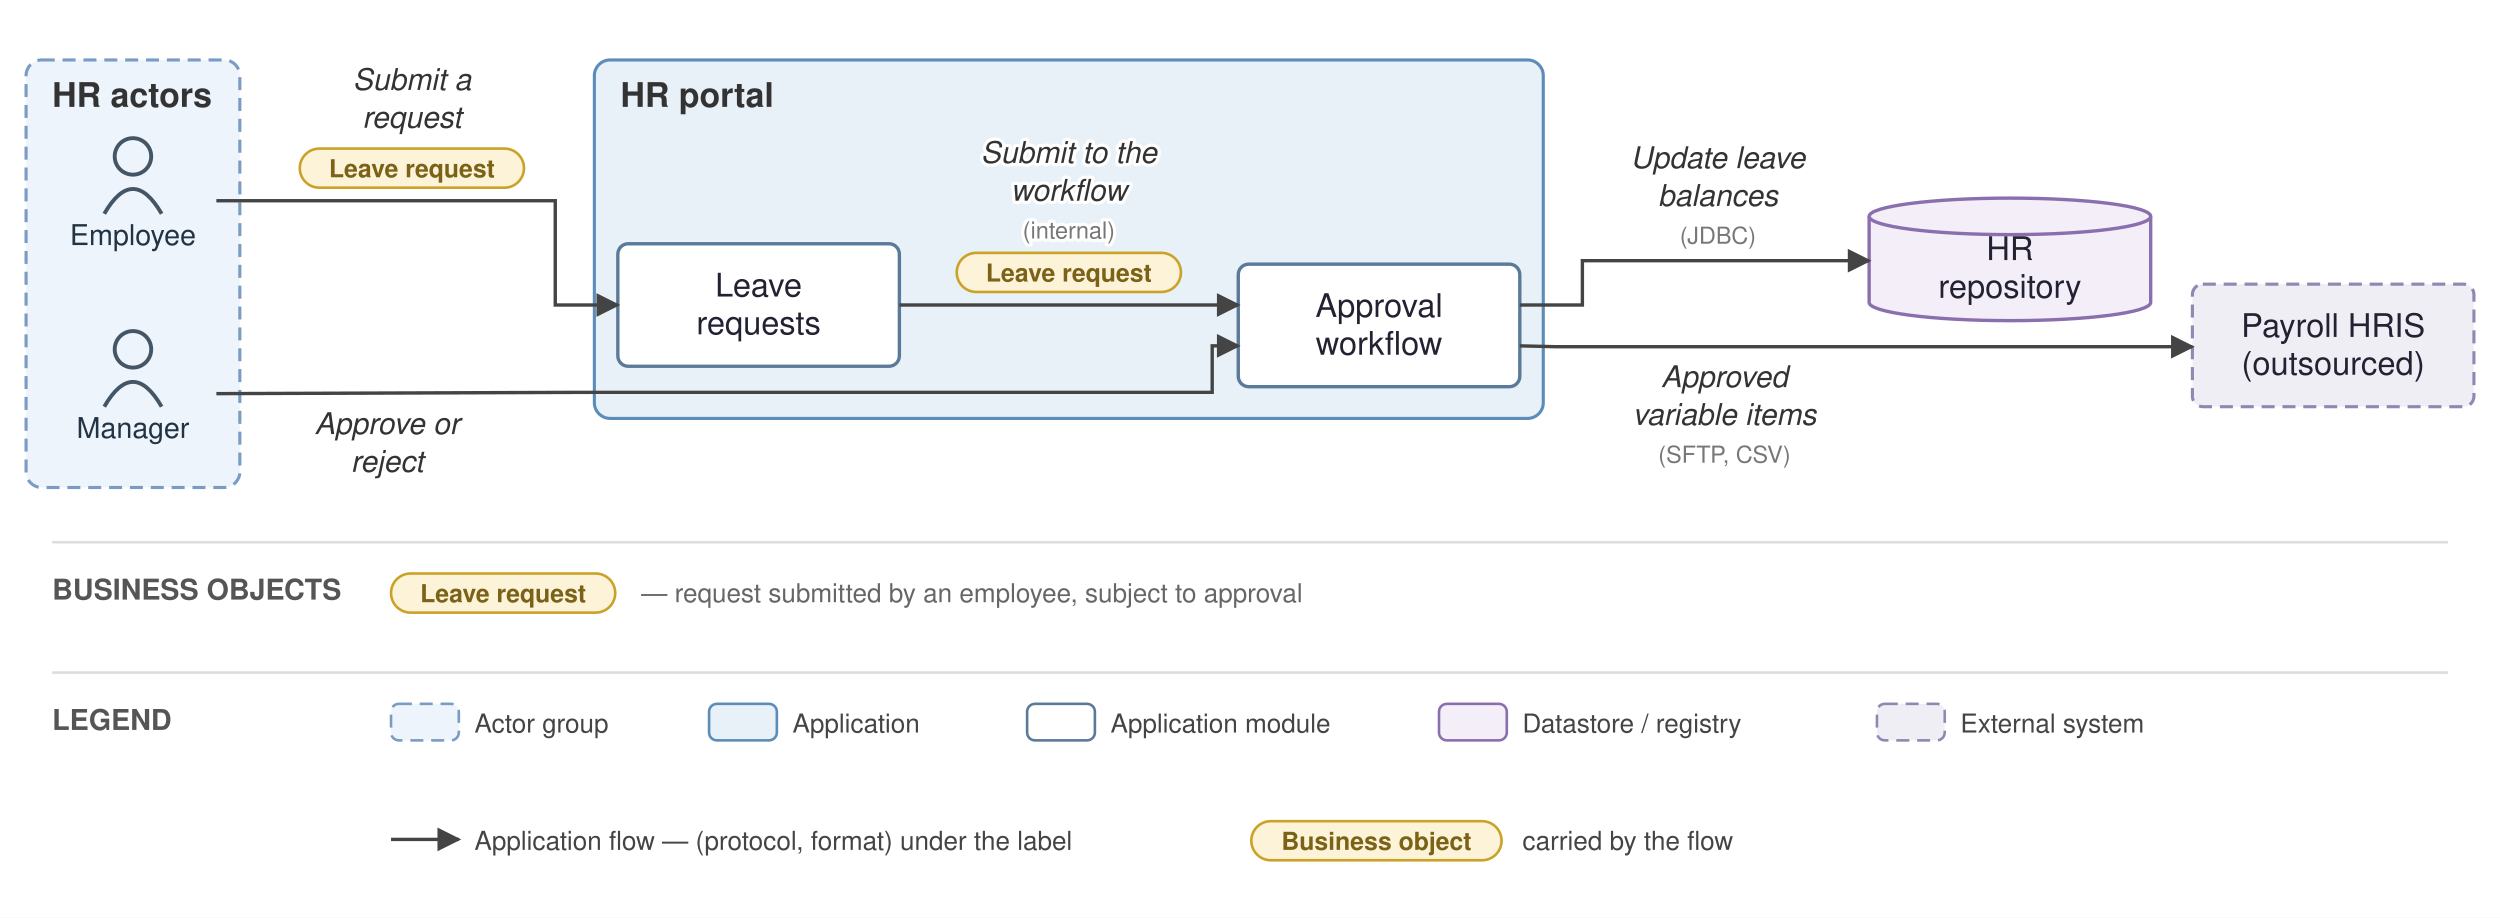
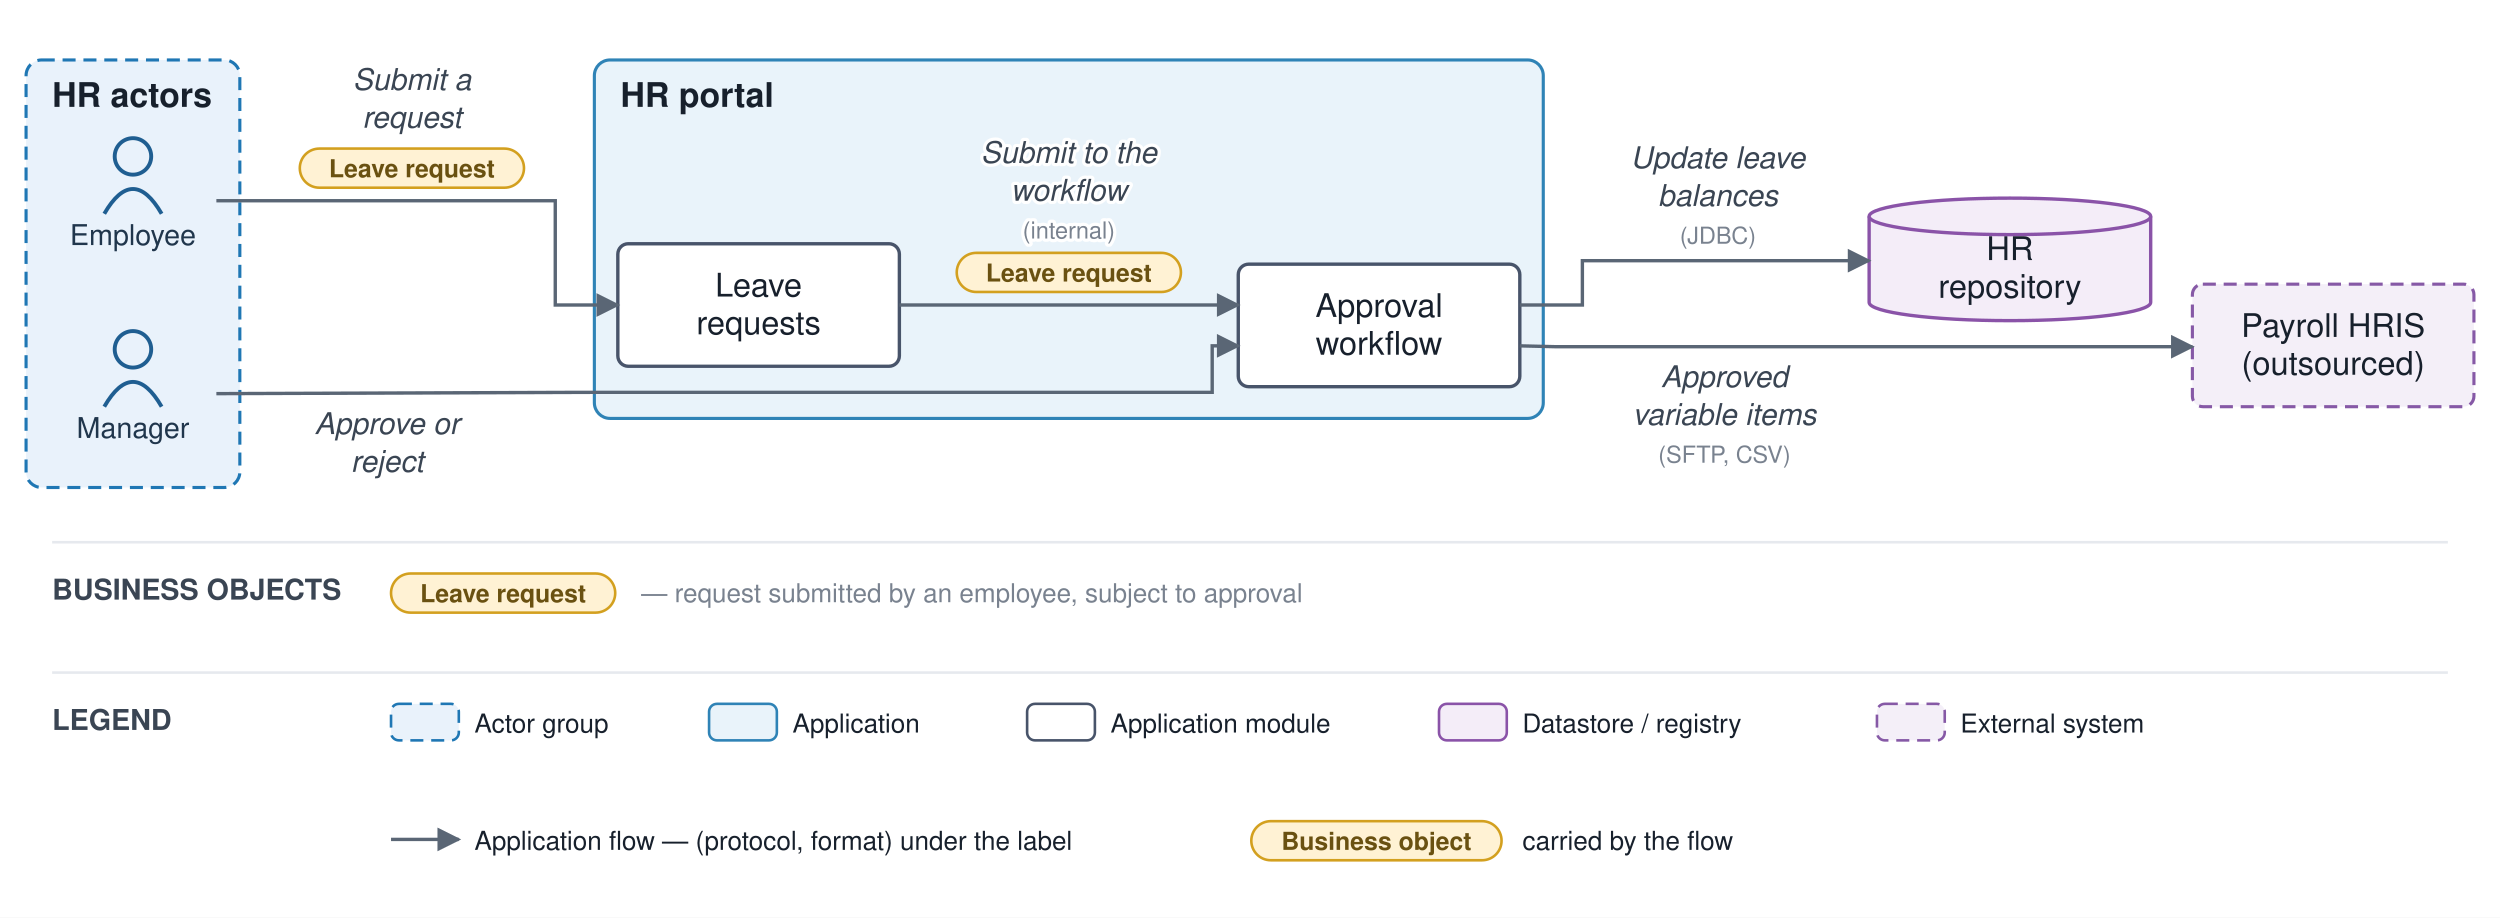
<svg xmlns="http://www.w3.org/2000/svg" viewBox="0 0 959 352" font-family="Helvetica,Arial,sans-serif">
  <defs>
    <marker id="arr" viewBox="0 0 10 10" refX="9" refY="5" markerWidth="7" markerHeight="7" orient="auto-start-reverse">
-       <path d="M0,0 L10,5 L0,10 z" fill="#444444" />
+       <path d="M0,0 L10,5 L0,10 z" fill="#5a6675" />
    </marker>
  </defs>
-   <rect width="959" height="352" fill="white" />
-   <rect x="10" y="23" width="82" height="164" rx="6" fill="#eef4fb" stroke="#7a9cc4" stroke-width="1.2" stroke-dasharray="5 3" />
-   <text x="20" y="41" font-size="13" font-weight="bold" fill="#333">HR actors</text>
-   <rect x="228" y="23" width="364" height="137.5" rx="6" fill="#e8f1f8" stroke="#5b8db8" stroke-width="1.2" />
-   <text x="238" y="41" font-size="13" font-weight="bold" fill="#333">HR portal</text>
-   <circle cx="51" cy="60" r="7" fill="none" stroke="#445566" stroke-width="1.5" />
-   <path d="M 40 82 q 11 -19 22 0" fill="none" stroke="#445566" stroke-width="1.5" />
-   <text x="51" y="94" font-size="11" text-anchor="middle" fill="#223344">Employee</text>
-   <circle cx="51" cy="134" r="7" fill="none" stroke="#445566" stroke-width="1.5" />
-   <path d="M 40 156 q 11 -19 22 0" fill="none" stroke="#445566" stroke-width="1.5" />
-   <text x="51" y="168" font-size="11" text-anchor="middle" fill="#223344">Manager</text>
-   <rect x="237" y="93.5" width="108" height="47" rx="4" fill="#ffffff" stroke="#5b7a99" stroke-width="1.3" />
-   <text x="291" y="113.75" font-size="12.5" text-anchor="middle" fill="#222233">Leave</text>
-   <text x="291" y="128.25" font-size="12.5" text-anchor="middle" fill="#222233">requests</text>
-   <rect x="475" y="101.333" width="108" height="47" rx="4" fill="#ffffff" stroke="#5b7a99" stroke-width="1.3" />
-   <text x="529" y="121.583" font-size="12.5" text-anchor="middle" fill="#222233">Approval</text>
-   <text x="529" y="136.083" font-size="12.5" text-anchor="middle" fill="#222233">workflow</text>
-   <path d="M 717 83 v 33 a 54 7 0 0 0 108 0 v -33" fill="#f3eef8" stroke="#8a6fae" stroke-width="1.3" />
-   <ellipse cx="771" cy="83" rx="54" ry="7" fill="#f3eef8" stroke="#8a6fae" stroke-width="1.3" />
-   <text x="771" y="99.75" font-size="12.5" text-anchor="middle" fill="#222233">HR</text>
-   <text x="771" y="114.25" font-size="12.5" text-anchor="middle" fill="#222233">repository</text>
-   <rect x="841" y="109" width="108" height="47" rx="4" fill="#f0eef5" stroke="#9187b3" stroke-width="1.2" stroke-dasharray="5 3" />
-   <text x="895" y="129.25" font-size="12.5" text-anchor="middle" fill="#222233">Payroll HRIS</text>
-   <text x="895" y="143.75" font-size="12.5" text-anchor="middle" fill="#222233">(outsourced)</text>
-   <path d="M 83 77 L 213 77 L 213 117 L 237 117" fill="none" stroke="#444444" stroke-width="1.3" marker-end="url(#arr)" />
-   <text x="158" y="34.5" font-size="11.5" text-anchor="middle" fill="#333" font-style="italic" stroke="white" stroke-width="2.5" paint-order="stroke" stroke-linejoin="round">Submit a</text>
-   <text x="158" y="49" font-size="11.5" text-anchor="middle" fill="#333" font-style="italic" stroke="white" stroke-width="2.5" paint-order="stroke" stroke-linejoin="round">request</text>
-   <rect x="115" y="57" width="86" height="15" rx="7.5" fill="#fdf3d8" stroke="#c9a227" stroke-width="1" />
-   <text x="158" y="68" font-size="9.5" text-anchor="middle" fill="#7a6216" font-weight="bold">Leave request</text>
-   <path d="M 345 117 L 475 117" fill="none" stroke="#444444" stroke-width="1.3" marker-end="url(#arr)" />
-   <text x="410" y="62.5" font-size="11.5" text-anchor="middle" fill="#333" font-style="italic" stroke="white" stroke-width="2.5" paint-order="stroke" stroke-linejoin="round">Submit to the</text>
-   <text x="410" y="77" font-size="11.5" text-anchor="middle" fill="#333" font-style="italic" stroke="white" stroke-width="2.5" paint-order="stroke" stroke-linejoin="round">workflow</text>
-   <text x="410" y="91.5" font-size="9" text-anchor="middle" fill="#777" stroke="white" stroke-width="2.5" paint-order="stroke" stroke-linejoin="round">(internal)</text>
-   <rect x="367" y="97" width="86" height="15" rx="7.5" fill="#fdf3d8" stroke="#c9a227" stroke-width="1" />
-   <text x="410" y="108" font-size="9.5" text-anchor="middle" fill="#7a6216" font-weight="bold">Leave request</text>
-   <path d="M 83 151 L 223 150.5 L 465 150.5 L 465 132.667 L 475 132.667" fill="none" stroke="#444444" stroke-width="1.3" marker-end="url(#arr)" />
-   <text x="148.5" y="166.5" font-size="11.5" text-anchor="middle" fill="#333" font-style="italic" stroke="white" stroke-width="2.5" paint-order="stroke" stroke-linejoin="round">Approve or</text>
-   <text x="148.5" y="181" font-size="11.5" text-anchor="middle" fill="#333" font-style="italic" stroke="white" stroke-width="2.5" paint-order="stroke" stroke-linejoin="round">reject</text>
-   <path d="M 583 117 L 607 117 L 607 100 L 717 100" fill="none" stroke="#444444" stroke-width="1.3" marker-end="url(#arr)" />
-   <text x="659" y="64.5" font-size="11.5" text-anchor="middle" fill="#333" font-style="italic" stroke="white" stroke-width="2.5" paint-order="stroke" stroke-linejoin="round">Update leave</text>
-   <text x="659" y="79" font-size="11.5" text-anchor="middle" fill="#333" font-style="italic" stroke="white" stroke-width="2.5" paint-order="stroke" stroke-linejoin="round">balances</text>
-   <text x="659" y="93.5" font-size="9" text-anchor="middle" fill="#777" stroke="white" stroke-width="2.5" paint-order="stroke" stroke-linejoin="round">(JDBC)</text>
-   <path d="M 583 132.667 L 597 133 L 841 133" fill="none" stroke="#444444" stroke-width="1.3" marker-end="url(#arr)" />
-   <text x="661.5" y="148.5" font-size="11.5" text-anchor="middle" fill="#333" font-style="italic" stroke="white" stroke-width="2.5" paint-order="stroke" stroke-linejoin="round">Approved</text>
-   <text x="661.5" y="163" font-size="11.5" text-anchor="middle" fill="#333" font-style="italic" stroke="white" stroke-width="2.5" paint-order="stroke" stroke-linejoin="round">variable items</text>
-   <text x="661.5" y="177.5" font-size="9" text-anchor="middle" fill="#777" stroke="white" stroke-width="2.5" paint-order="stroke" stroke-linejoin="round">(SFTP, CSV)</text>
-   <line x1="20" y1="208" x2="939" y2="208" stroke="#ddd" stroke-width="1" />
-   <text x="20" y="230" font-size="11" font-weight="bold" fill="#555">BUSINESS OBJECTS</text>
-   <rect x="150" y="220" width="86" height="15" rx="7.5" fill="#fdf3d8" stroke="#c9a227" />
-   <text x="193" y="231" font-size="9.5" text-anchor="middle" fill="#7a6216" font-weight="bold">Leave request</text>
-   <text x="246" y="231" font-size="10" fill="#666">— request submitted by an employee, subject to approval</text>
-   <line x1="20" y1="258" x2="939" y2="258" stroke="#ddd" stroke-width="1" />
-   <text x="20" y="280" font-size="11" font-weight="bold" fill="#555">LEGEND</text>
-   <rect x="150" y="270" width="26" height="14" rx="3" fill="#eef4fb" stroke="#7a9cc4" stroke-dasharray="5 3" />
-   <text x="182" y="281" font-size="10" fill="#444">Actor group</text>
-   <rect x="272" y="270" width="26" height="14" rx="3" fill="#e8f1f8" stroke="#5b8db8" />
-   <text x="304" y="281" font-size="10" fill="#444">Application</text>
-   <rect x="394" y="270" width="26" height="14" rx="3" fill="#ffffff" stroke="#5b7a99" />
-   <text x="426" y="281" font-size="10" fill="#444">Application module</text>
-   <rect x="552" y="270" width="26" height="14" rx="3" fill="#f3eef8" stroke="#8a6fae" />
-   <text x="584" y="281" font-size="10" fill="#444">Datastore / registry</text>
-   <rect x="720" y="270" width="26" height="14" rx="3" fill="#f0eef5" stroke="#9187b3" stroke-dasharray="5 3" />
-   <text x="752" y="281" font-size="10" fill="#444">External system</text>
-   <line x1="150" y1="322" x2="176" y2="322" stroke="#444444" stroke-width="1.3" marker-end="url(#arr)" />
-   <text x="182" y="326" font-size="10" fill="#444">Application flow — (protocol, format) under the label</text>
-   <rect x="480" y="315" width="96" height="15" rx="7.5" fill="#fdf3d8" stroke="#c9a227" />
-   <text x="528" y="326" font-size="9.5" text-anchor="middle" fill="#7a6216" font-weight="bold">Business object</text>
-   <text x="584" y="326" font-size="10" fill="#444">carried by the flow</text>
+   <rect width="959" height="352" fill="#ffffff" />
+   <rect x="10" y="23" width="82" height="164" rx="6" fill="#e9f2fb" stroke="#1f77b4" stroke-width="1.2" stroke-dasharray="5 3" />
+   <text x="20" y="41" font-size="13" font-weight="bold" fill="#17202c">HR actors</text>
+   <rect x="228" y="23" width="364" height="137.5" rx="6" fill="#e9f3fa" stroke="#2f83b6" stroke-width="1.2" />
+   <text x="238" y="41" font-size="13" font-weight="bold" fill="#17202c">HR portal</text>
+   <circle cx="51" cy="60" r="7" fill="none" stroke="#1f5e91" stroke-width="1.5" />
+   <path d="M 40 82 q 11 -19 22 0" fill="none" stroke="#1f5e91" stroke-width="1.5" />
+   <text x="51" y="94" font-size="11" text-anchor="middle" fill="#20364c">Employee</text>
+   <circle cx="51" cy="134" r="7" fill="none" stroke="#1f5e91" stroke-width="1.5" />
+   <path d="M 40 156 q 11 -19 22 0" fill="none" stroke="#1f5e91" stroke-width="1.5" />
+   <text x="51" y="168" font-size="11" text-anchor="middle" fill="#20364c">Manager</text>
+   <rect x="237" y="93.5" width="108" height="47" rx="4" fill="#ffffff" stroke="#48546a" stroke-width="1.3" />
+   <text x="291" y="113.75" font-size="12.5" text-anchor="middle" fill="#17202c">Leave</text>
+   <text x="291" y="128.25" font-size="12.5" text-anchor="middle" fill="#17202c">requests</text>
+   <rect x="475" y="101.333" width="108" height="47" rx="4" fill="#ffffff" stroke="#48546a" stroke-width="1.3" />
+   <text x="529" y="121.583" font-size="12.5" text-anchor="middle" fill="#17202c">Approval</text>
+   <text x="529" y="136.083" font-size="12.5" text-anchor="middle" fill="#17202c">workflow</text>
+   <path d="M 717 83 v 33 a 54 7 0 0 0 108 0 v -33" fill="#f4edf8" stroke="#8a53a8" stroke-width="1.3" />
+   <ellipse cx="771" cy="83" rx="54" ry="7" fill="#f4edf8" stroke="#8a53a8" stroke-width="1.3" />
+   <text x="771" y="99.75" font-size="12.5" text-anchor="middle" fill="#17202c">HR</text>
+   <text x="771" y="114.25" font-size="12.5" text-anchor="middle" fill="#17202c">repository</text>
+   <rect x="841" y="109" width="108" height="47" rx="4" fill="#f4eff8" stroke="#8659a6" stroke-width="1.2" stroke-dasharray="5 3" />
+   <text x="895" y="129.25" font-size="12.5" text-anchor="middle" fill="#17202c">Payroll HRIS</text>
+   <text x="895" y="143.75" font-size="12.5" text-anchor="middle" fill="#17202c">(outsourced)</text>
+   <path d="M 83 77 L 213 77 L 213 117 L 237 117" fill="none" stroke="#5a6675" stroke-width="1.3" marker-end="url(#arr)" />
+   <text x="158" y="34.5" font-size="11.5" text-anchor="middle" fill="#3a4553" font-style="italic" stroke="#ffffff" stroke-width="2.5" paint-order="stroke" stroke-linejoin="round">Submit a</text>
+   <text x="158" y="49" font-size="11.5" text-anchor="middle" fill="#3a4553" font-style="italic" stroke="#ffffff" stroke-width="2.5" paint-order="stroke" stroke-linejoin="round">request</text>
+   <rect x="115" y="57" width="86" height="15" rx="7.5" fill="#fff2d4" stroke="#d3a01f" stroke-width="1" />
+   <text x="158" y="68" font-size="9.5" text-anchor="middle" fill="#6a5111" font-weight="bold">Leave request</text>
+   <path d="M 345 117 L 475 117" fill="none" stroke="#5a6675" stroke-width="1.3" marker-end="url(#arr)" />
+   <text x="410" y="62.5" font-size="11.5" text-anchor="middle" fill="#3a4553" font-style="italic" stroke="#ffffff" stroke-width="2.5" paint-order="stroke" stroke-linejoin="round">Submit to the</text>
+   <text x="410" y="77" font-size="11.5" text-anchor="middle" fill="#3a4553" font-style="italic" stroke="#ffffff" stroke-width="2.5" paint-order="stroke" stroke-linejoin="round">workflow</text>
+   <text x="410" y="91.5" font-size="9" text-anchor="middle" fill="#79828f" stroke="#ffffff" stroke-width="2.5" paint-order="stroke" stroke-linejoin="round">(internal)</text>
+   <rect x="367" y="97" width="86" height="15" rx="7.5" fill="#fff2d4" stroke="#d3a01f" stroke-width="1" />
+   <text x="410" y="108" font-size="9.5" text-anchor="middle" fill="#6a5111" font-weight="bold">Leave request</text>
+   <path d="M 83 151 L 223 150.5 L 465 150.5 L 465 132.667 L 475 132.667" fill="none" stroke="#5a6675" stroke-width="1.3" marker-end="url(#arr)" />
+   <text x="148.5" y="166.5" font-size="11.5" text-anchor="middle" fill="#3a4553" font-style="italic" stroke="#ffffff" stroke-width="2.5" paint-order="stroke" stroke-linejoin="round">Approve or</text>
+   <text x="148.5" y="181" font-size="11.5" text-anchor="middle" fill="#3a4553" font-style="italic" stroke="#ffffff" stroke-width="2.5" paint-order="stroke" stroke-linejoin="round">reject</text>
+   <path d="M 583 117 L 607 117 L 607 100 L 717 100" fill="none" stroke="#5a6675" stroke-width="1.3" marker-end="url(#arr)" />
+   <text x="659" y="64.5" font-size="11.5" text-anchor="middle" fill="#3a4553" font-style="italic" stroke="#ffffff" stroke-width="2.5" paint-order="stroke" stroke-linejoin="round">Update leave</text>
+   <text x="659" y="79" font-size="11.5" text-anchor="middle" fill="#3a4553" font-style="italic" stroke="#ffffff" stroke-width="2.5" paint-order="stroke" stroke-linejoin="round">balances</text>
+   <text x="659" y="93.5" font-size="9" text-anchor="middle" fill="#79828f" stroke="#ffffff" stroke-width="2.5" paint-order="stroke" stroke-linejoin="round">(JDBC)</text>
+   <path d="M 583 132.667 L 597 133 L 841 133" fill="none" stroke="#5a6675" stroke-width="1.3" marker-end="url(#arr)" />
+   <text x="661.5" y="148.5" font-size="11.5" text-anchor="middle" fill="#3a4553" font-style="italic" stroke="#ffffff" stroke-width="2.5" paint-order="stroke" stroke-linejoin="round">Approved</text>
+   <text x="661.5" y="163" font-size="11.5" text-anchor="middle" fill="#3a4553" font-style="italic" stroke="#ffffff" stroke-width="2.5" paint-order="stroke" stroke-linejoin="round">variable items</text>
+   <text x="661.5" y="177.5" font-size="9" text-anchor="middle" fill="#79828f" stroke="#ffffff" stroke-width="2.5" paint-order="stroke" stroke-linejoin="round">(SFTP, CSV)</text>
+   <line x1="20" y1="208" x2="939" y2="208" stroke="#e6e9ee" stroke-width="1" />
+   <text x="20" y="230" font-size="11" font-weight="bold" fill="#3a4553">BUSINESS OBJECTS</text>
+   <rect x="150" y="220" width="86" height="15" rx="7.5" fill="#fff2d4" stroke="#d3a01f" />
+   <text x="193" y="231" font-size="9.5" text-anchor="middle" fill="#6a5111" font-weight="bold">Leave request</text>
+   <text x="246" y="231" font-size="10" fill="#79828f">— request submitted by an employee, subject to approval</text>
+   <line x1="20" y1="258" x2="939" y2="258" stroke="#e6e9ee" stroke-width="1" />
+   <text x="20" y="280" font-size="11" font-weight="bold" fill="#3a4553">LEGEND</text>
+   <rect x="150" y="270" width="26" height="14" rx="3" fill="#e9f2fb" stroke="#1f77b4" stroke-dasharray="5 3" />
+   <text x="182" y="281" font-size="10" fill="#17202c">Actor group</text>
+   <rect x="272" y="270" width="26" height="14" rx="3" fill="#e9f3fa" stroke="#2f83b6" />
+   <text x="304" y="281" font-size="10" fill="#17202c">Application</text>
+   <rect x="394" y="270" width="26" height="14" rx="3" fill="#ffffff" stroke="#48546a" />
+   <text x="426" y="281" font-size="10" fill="#17202c">Application module</text>
+   <rect x="552" y="270" width="26" height="14" rx="3" fill="#f4edf8" stroke="#8a53a8" />
+   <text x="584" y="281" font-size="10" fill="#17202c">Datastore / registry</text>
+   <rect x="720" y="270" width="26" height="14" rx="3" fill="#f4eff8" stroke="#8659a6" stroke-dasharray="5 3" />
+   <text x="752" y="281" font-size="10" fill="#17202c">External system</text>
+   <line x1="150" y1="322" x2="176" y2="322" stroke="#5a6675" stroke-width="1.3" marker-end="url(#arr)" />
+   <text x="182" y="326" font-size="10" fill="#17202c">Application flow — (protocol, format) under the label</text>
+   <rect x="480" y="315" width="96" height="15" rx="7.5" fill="#fff2d4" stroke="#d3a01f" />
+   <text x="528" y="326" font-size="9.5" text-anchor="middle" fill="#6a5111" font-weight="bold">Business object</text>
+   <text x="584" y="326" font-size="10" fill="#17202c">carried by the flow</text>
</svg>
